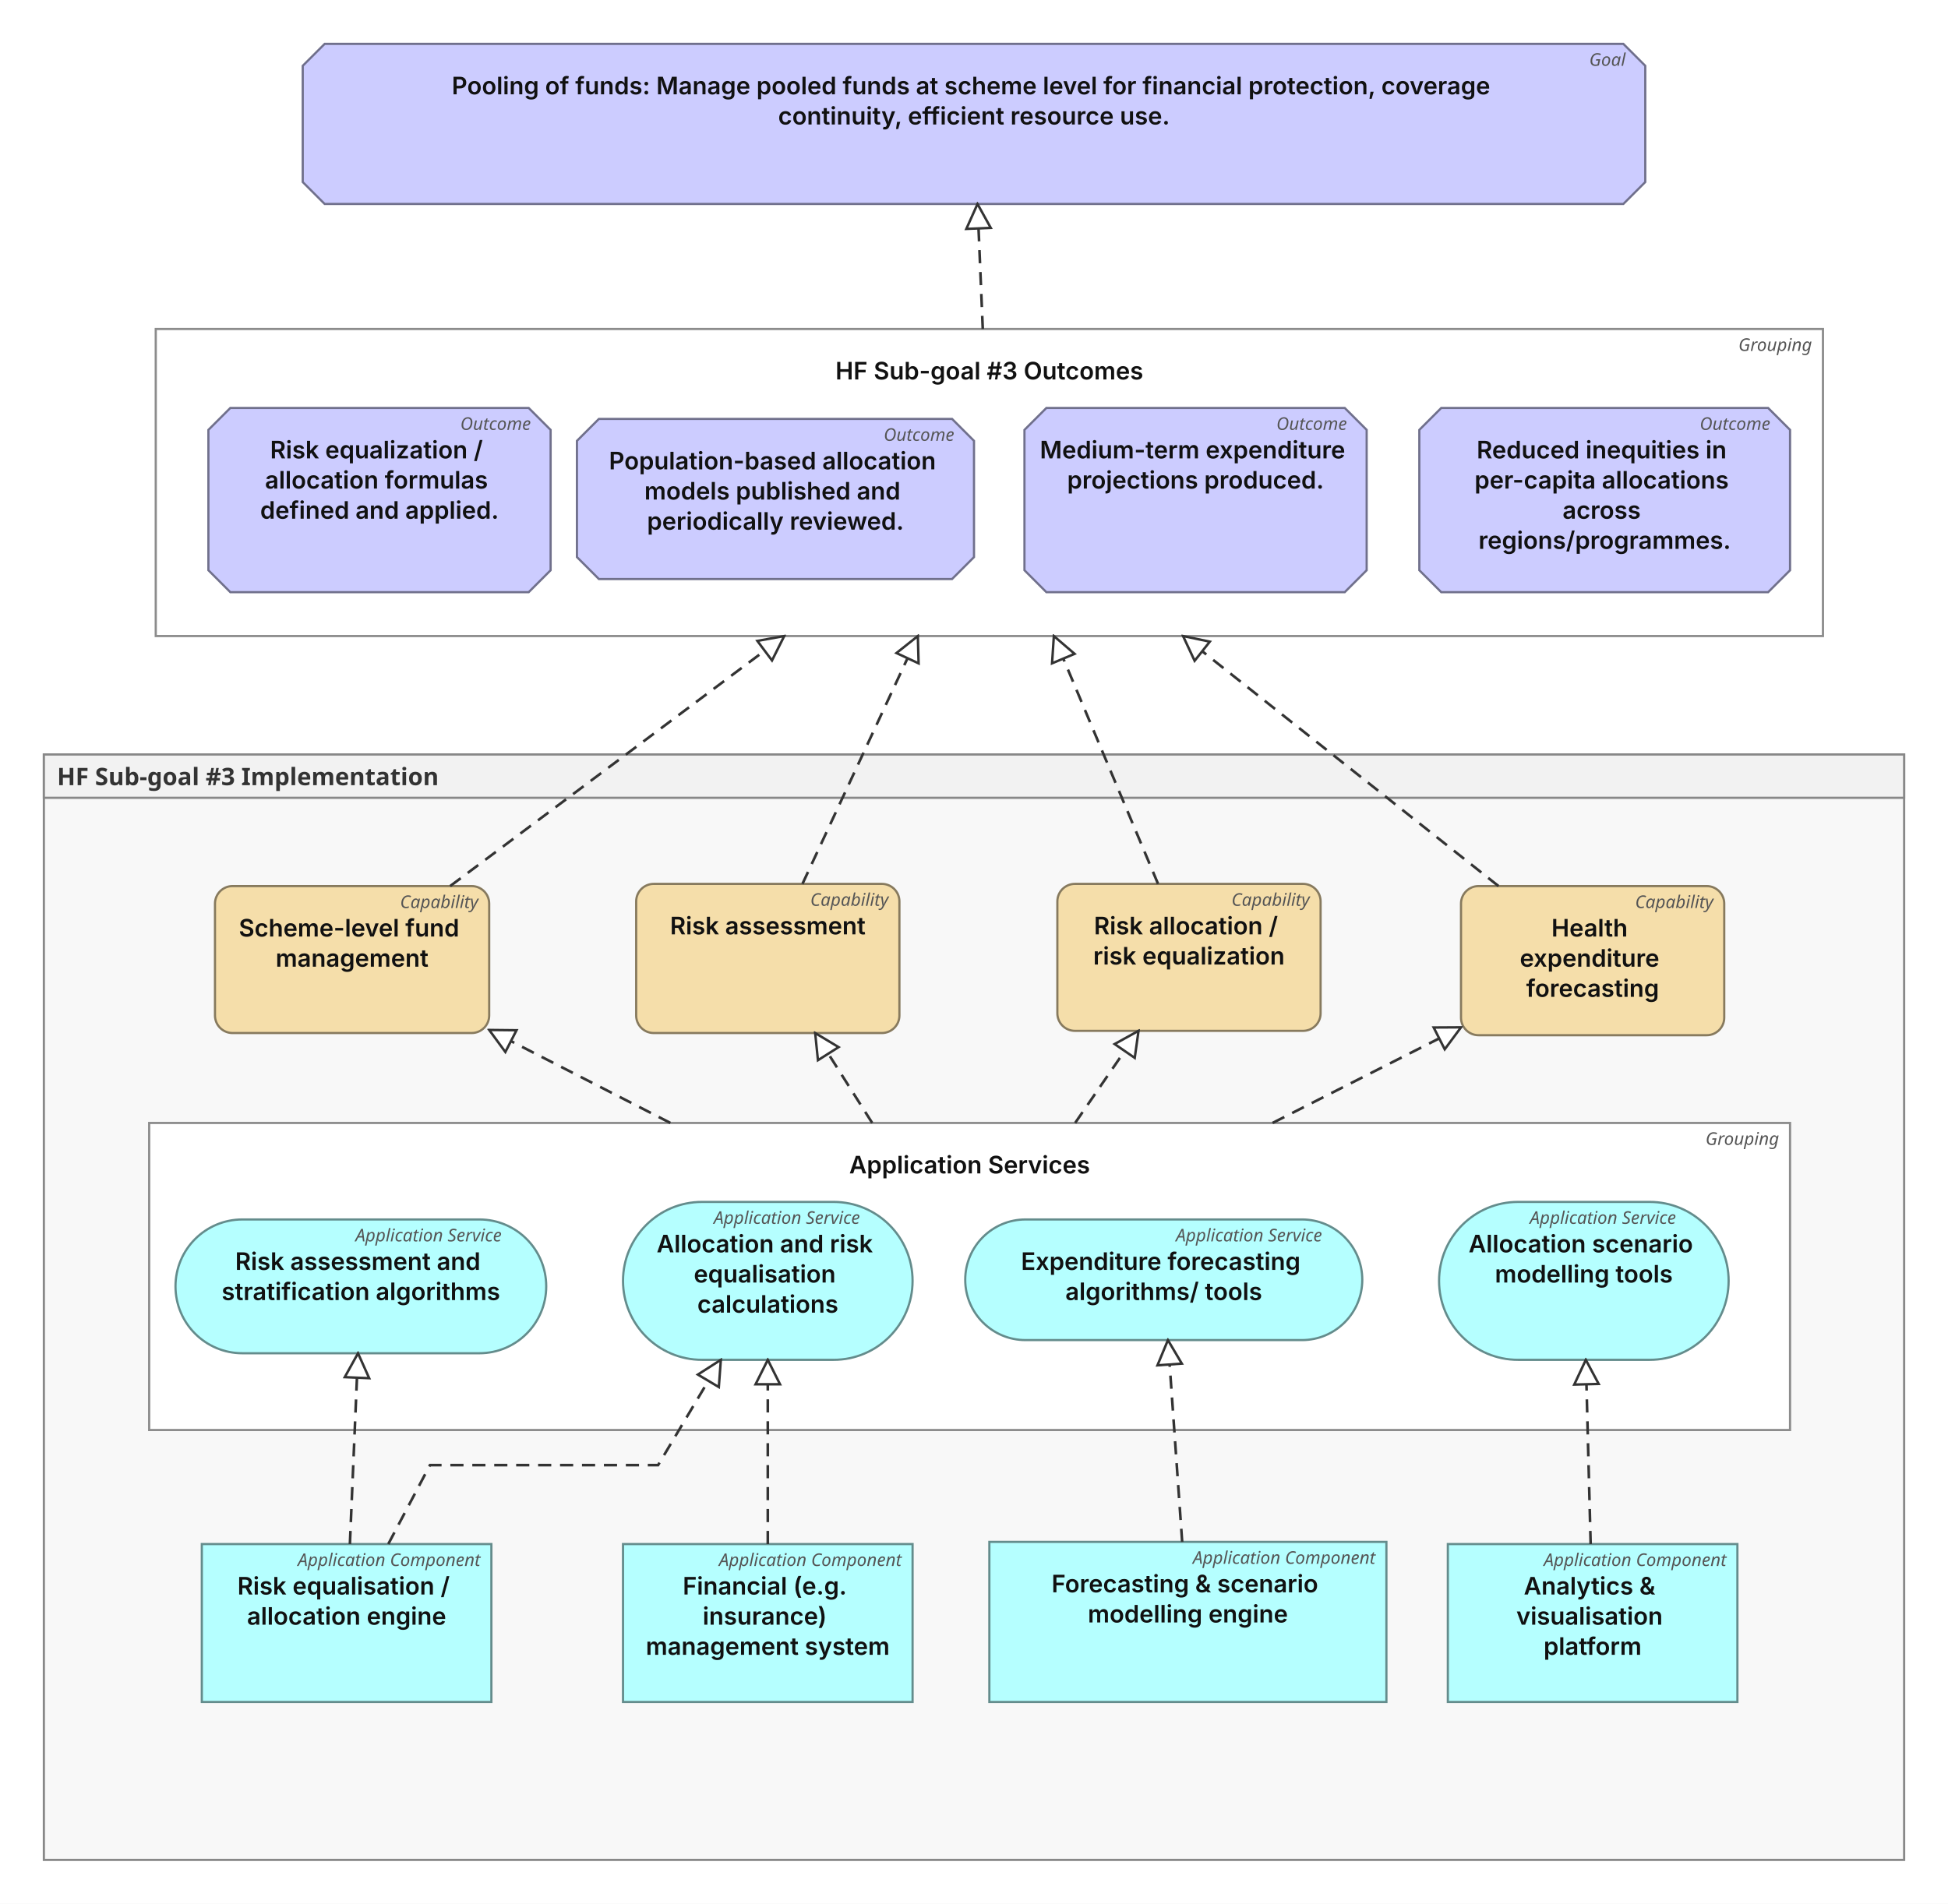
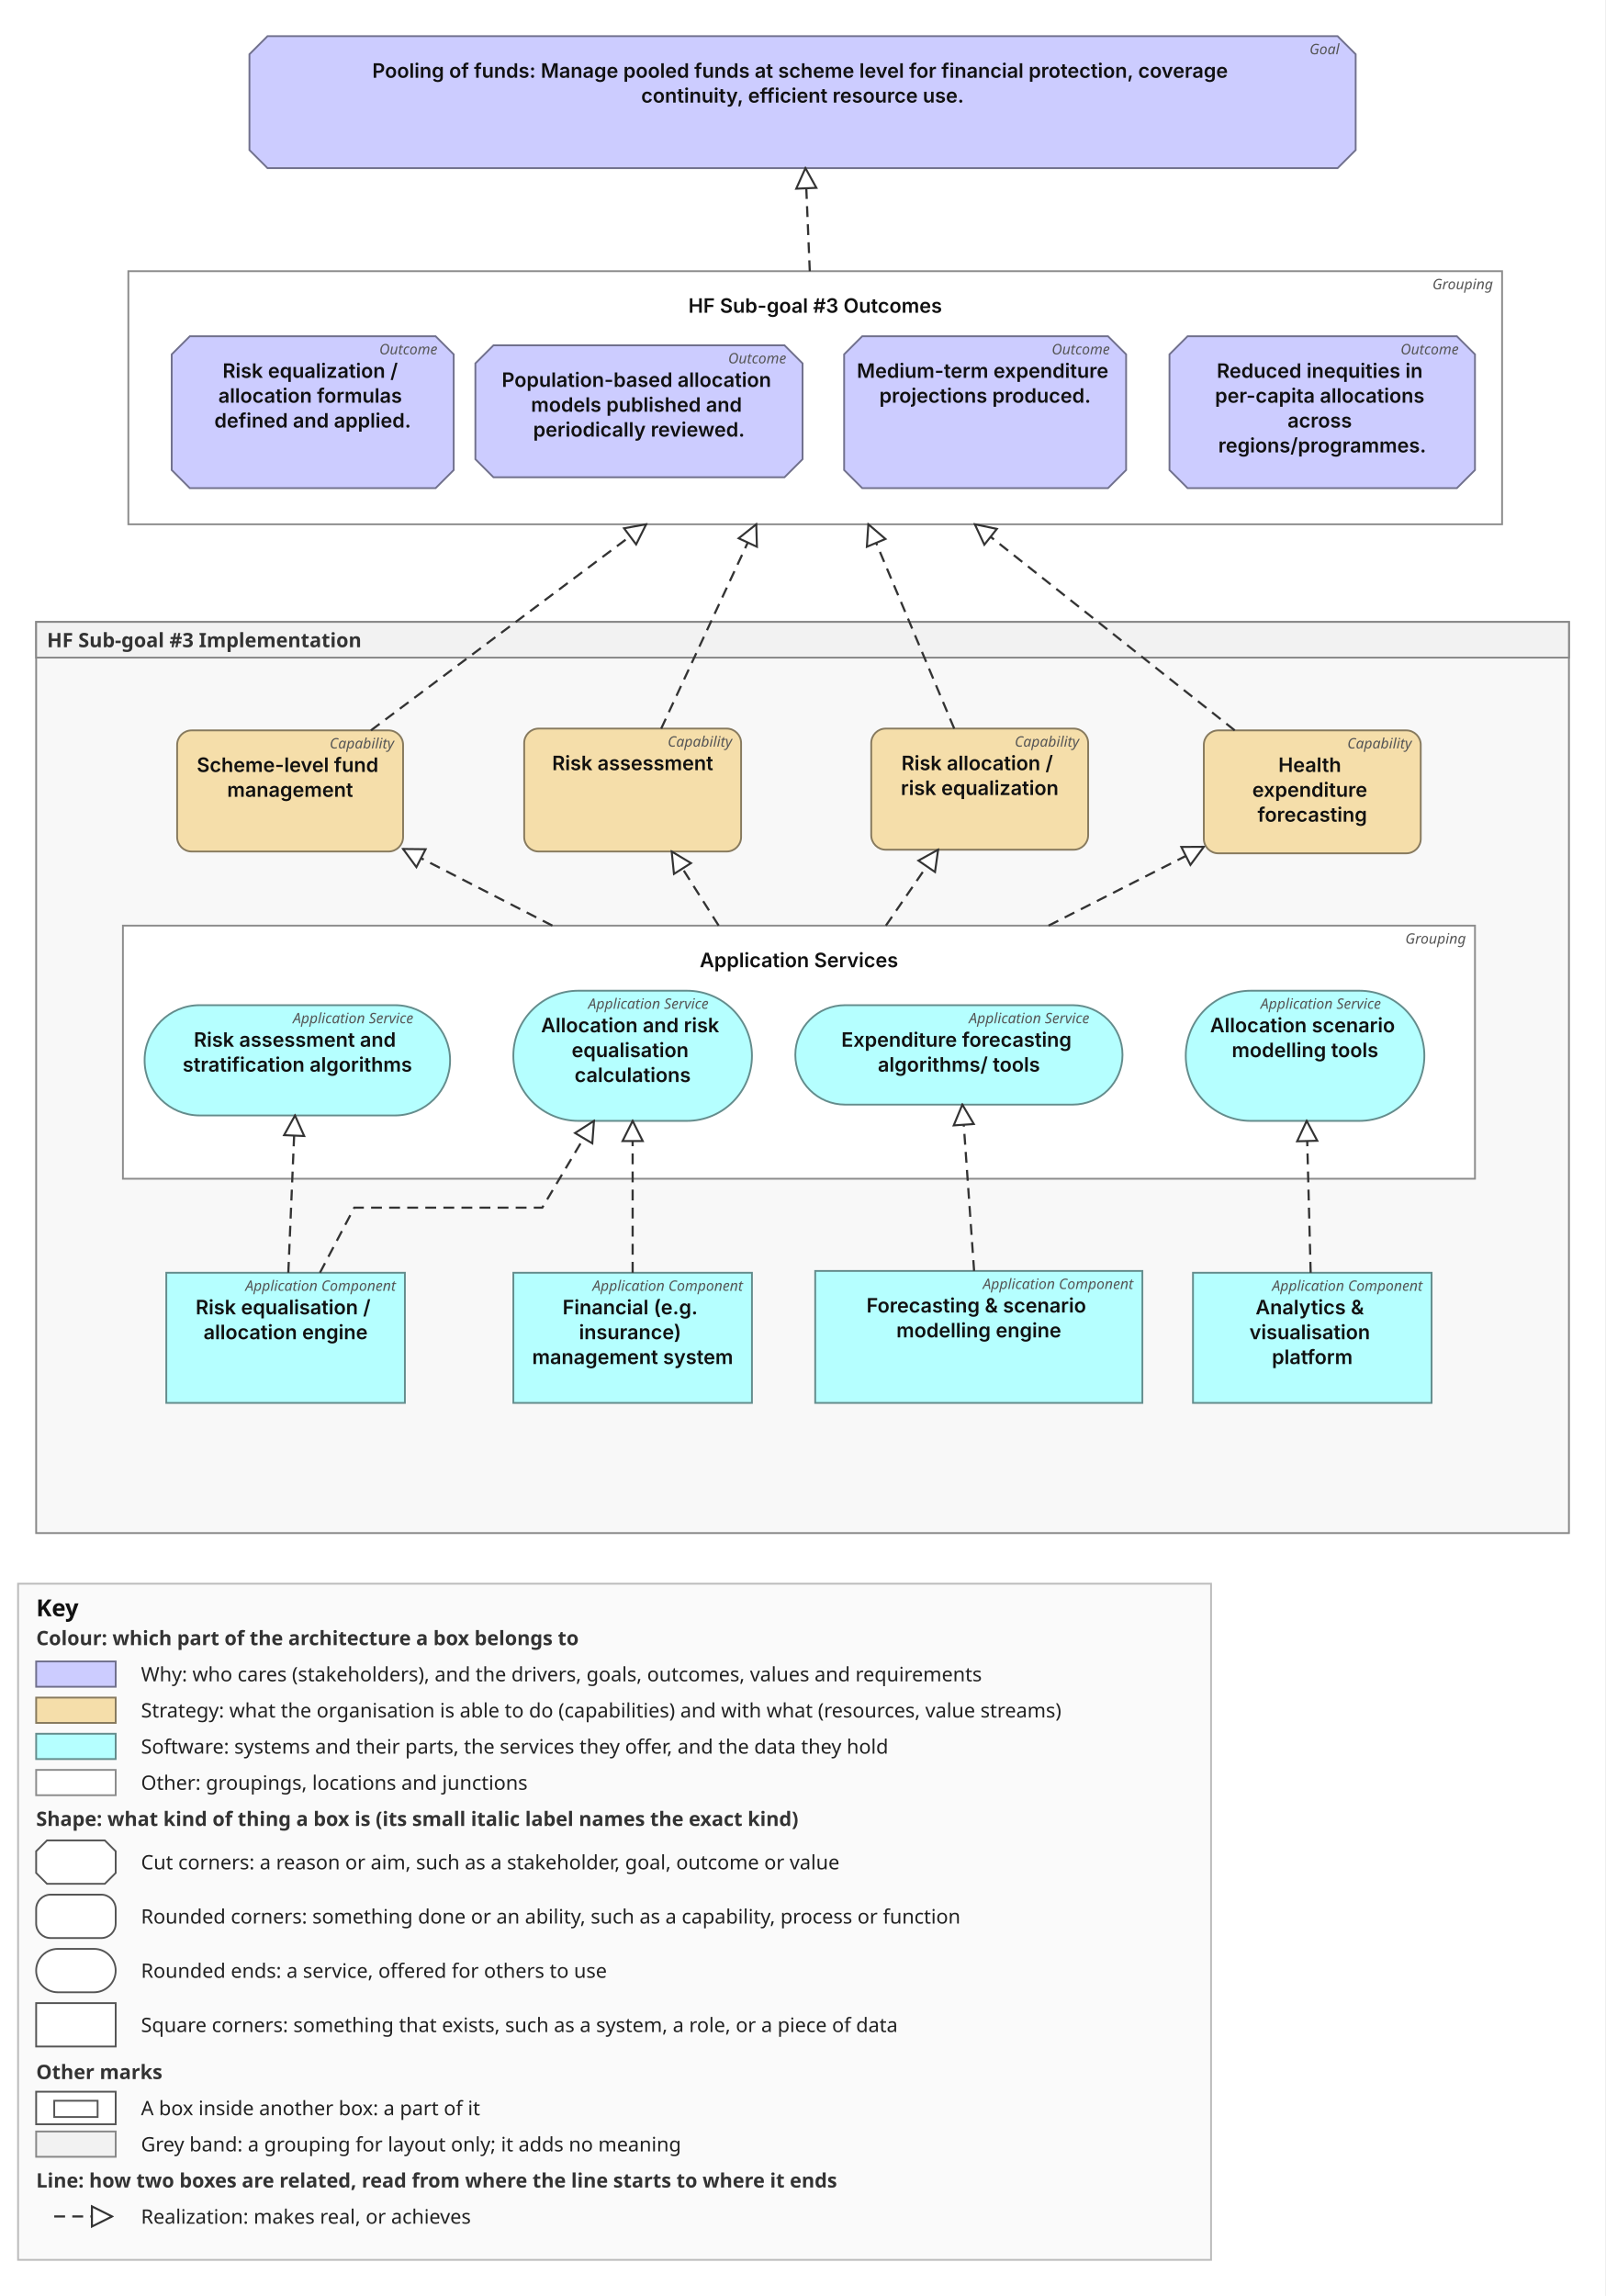
- <svg xmlns="http://www.w3.org/2000/svg" viewBox="81 136 888 868" width="888" height="868" role="img" aria-labelledby="av-title">
+ <svg xmlns="http://www.w3.org/2000/svg" viewBox="81 136 888 1270" width="888" height="1270" role="img" aria-labelledby="av-title">
  <style>
.av-name{font:600 11px system-ui,-apple-system,"Segoe UI",sans-serif;fill:#111}
.av-type{font:italic 8px system-ui,sans-serif;fill:#555}
.av-group{font:600 11px system-ui,sans-serif;fill:#333}
.av-note{font:10px system-ui,sans-serif;fill:#222}
+ .av-key{font:11px system-ui,sans-serif;fill:#222}
+ .av-keyh{font:600 11px system-ui,sans-serif;fill:#333}
+ .av-keyt{font:700 13px system-ui,sans-serif;fill:#111}
.av-rel{font:9px system-ui,sans-serif;fill:#333;paint-order:stroke;stroke:#fff;stroke-width:3px}
a:hover rect,a:hover polygon,a:focus rect,a:focus polygon{stroke:#06c;stroke-width:2.5}
</style>
  <defs>
    <marker id="arrow-open" viewBox="0 0 12 12" refX="11" refY="6" markerWidth="11" markerHeight="11" orient="auto-start-reverse" markerUnits="userSpaceOnUse">
      <path d="M1 1 L11 6 L1 11" fill="none" stroke="#333" stroke-width="1.3" />
    </marker>
    <marker id="arrow-filled" viewBox="0 0 12 12" refX="11" refY="6" markerWidth="11" markerHeight="11" orient="auto-start-reverse" markerUnits="userSpaceOnUse">
      <path d="M1 1 L11 6 L1 11 Z" fill="#333" />
    </marker>
    <marker id="arrow-small" viewBox="0 0 10 10" refX="9" refY="5" markerWidth="8" markerHeight="8" orient="auto-start-reverse" markerUnits="userSpaceOnUse">
      <path d="M1 1 L9 5 L1 9" fill="none" stroke="#333" stroke-width="1.2" />
    </marker>
    <marker id="triangle-hollow" viewBox="0 0 14 14" refX="13" refY="7" markerWidth="13" markerHeight="13" orient="auto-start-reverse" markerUnits="userSpaceOnUse">
      <path d="M1 1 L13 7 L1 13 Z" fill="#fff" stroke="#333" stroke-width="1.2" />
    </marker>
    <marker id="diamond-filled" viewBox="0 0 16 10" refX="1" refY="5" markerWidth="16" markerHeight="10" orient="auto-start-reverse" markerUnits="userSpaceOnUse">
      <path d="M1 5 L8 1 L15 5 L8 9 Z" fill="#333" />
    </marker>
    <marker id="diamond-hollow" viewBox="0 0 16 10" refX="1" refY="5" markerWidth="16" markerHeight="10" orient="auto-start-reverse" markerUnits="userSpaceOnUse">
      <path d="M1 5 L8 1 L15 5 L8 9 Z" fill="#fff" stroke="#333" stroke-width="1.2" />
    </marker>
    <marker id="dot" viewBox="0 0 8 8" refX="4" refY="4" markerWidth="7" markerHeight="7" orient="auto" markerUnits="userSpaceOnUse">
      <circle cx="4" cy="4" r="3.2" fill="#333" />
    </marker>
    <pattern id="missing" width="8" height="8" patternUnits="userSpaceOnUse" patternTransform="rotate(45)">
      <rect width="8" height="8" fill="#fff" />
      <line x1="0" y1="0" x2="0" y2="8" stroke="#d33" stroke-width="2" />
    </pattern>
  </defs>
-   <rect x="81" y="136" width="888" height="868" fill="#fff" />
-   <a href="../../../en/dpi-h-ra/archimate/0.2.0-draft.2/elements/id-1620fafd9f89463b9c315ef6cbde40ed/" target="_top">
+   <rect x="81" y="136" width="888" height="1270" fill="#fff" />
+   <a href="../../../en/dpi-h-ra/archimate/0.2.0-draft.2/elements/pooling-of-funds-manage-pooled-funds-at-scheme-level-for/" target="_top">
    <polygon points="229,156 821,156 831,166 831,219 821,229 229,229 219,219 219,166" fill="#ccccff" stroke="#70708c" stroke-width="1" />
    <text class="av-type" x="822" y="166" text-anchor="end">Goal</text>
    <text class="av-name" x="525" y="179" text-anchor="middle">
      <tspan x="525" dy="0">Pooling of funds: Manage pooled funds at scheme level for financial protection, coverage</tspan>
      <tspan x="525" dy="13.75">continuity, efficient resource use.</tspan>
    </text>
  </a>
-   <a href="../../../en/dpi-h-ra/archimate/0.2.0-draft.2/elements/id-4f2a8ccc18ae4e48a7e842de0da161af/" target="_top">
+   <a href="../../../en/dpi-h-ra/archimate/0.2.0-draft.2/elements/hf-sub-goal-3-outcomes/" target="_top">
    <rect x="152" y="286" width="760" height="140" fill="#ffffff" stroke="#8c8c8c" stroke-width="1" />
    <text class="av-type" x="907" y="296" text-anchor="end">Grouping</text>
    <text class="av-name" x="532" y="309" text-anchor="middle">
      <tspan x="532" dy="0">HF Sub-goal #3 Outcomes</tspan>
    </text>
  </a>
-   <a href="../../../en/dpi-h-ra/archimate/0.2.0-draft.2/elements/id-17f0263db79549a89f7d7a27a35c2150/" target="_top">
+   <a href="../../../en/dpi-h-ra/archimate/0.2.0-draft.2/elements/risk-equalization-allocation-formulas-defined-and-applied/" target="_top">
    <polygon points="186,322 322,322 332,332 332,396 322,406 186,406 176,396 176,332" fill="#ccccff" stroke="#70708c" stroke-width="1" />
    <text class="av-type" x="323" y="332" text-anchor="end">Outcome</text>
    <text class="av-name" x="254" y="345" text-anchor="middle">
      <tspan x="254" dy="0">Risk equalization /</tspan>
      <tspan x="254" dy="13.75">allocation formulas</tspan>
      <tspan x="254" dy="13.75">defined and applied.</tspan>
    </text>
  </a>
-   <a href="../../../en/dpi-h-ra/archimate/0.2.0-draft.2/elements/id-0e72f62ba23e4850881657e1d940212b/" target="_top">
+   <a href="../../../en/dpi-h-ra/archimate/0.2.0-draft.2/elements/medium-term-expenditure-projections-produced/" target="_top">
    <polygon points="558,322 694,322 704,332 704,396 694,406 558,406 548,396 548,332" fill="#ccccff" stroke="#70708c" stroke-width="1" />
    <text class="av-type" x="695" y="332" text-anchor="end">Outcome</text>
    <text class="av-name" x="626" y="345" text-anchor="middle">
      <tspan x="626" dy="0">Medium-term expenditure</tspan>
      <tspan x="626" dy="13.75">projections produced.</tspan>
    </text>
  </a>
-   <a href="../../../en/dpi-h-ra/archimate/0.2.0-draft.2/elements/id-7e5fa72927be45aa8eb97afb3b096ff2/" target="_top">
+   <a href="../../../en/dpi-h-ra/archimate/0.2.0-draft.2/elements/population-based-allocation-models-published-and/" target="_top">
    <polygon points="354,327 515,327 525,337 525,390 515,400 354,400 344,390 344,337" fill="#ccccff" stroke="#70708c" stroke-width="1" />
    <text class="av-type" x="516" y="337" text-anchor="end">Outcome</text>
    <text class="av-name" x="434.5" y="350" text-anchor="middle">
      <tspan x="434.5" dy="0">Population-based allocation</tspan>
      <tspan x="434.5" dy="13.75">models published and</tspan>
      <tspan x="434.5" dy="13.75">periodically reviewed.</tspan>
    </text>
  </a>
-   <a href="../../../en/dpi-h-ra/archimate/0.2.0-draft.2/elements/id-5a2fb03528534023a1b646cc16de609f/" target="_top">
+   <a href="../../../en/dpi-h-ra/archimate/0.2.0-draft.2/elements/reduced-inequities-in-per-capita-allocations-across-regions/" target="_top">
    <polygon points="738,322 887,322 897,332 897,396 887,406 738,406 728,396 728,332" fill="#ccccff" stroke="#70708c" stroke-width="1" />
    <text class="av-type" x="888" y="332" text-anchor="end">Outcome</text>
    <text class="av-name" x="812.5" y="345" text-anchor="middle">
      <tspan x="812.5" dy="0">Reduced inequities in</tspan>
      <tspan x="812.5" dy="13.75">per-capita allocations</tspan>
      <tspan x="812.5" dy="13.75">across</tspan>
      <tspan x="812.5" dy="13.75">regions/programmes.</tspan>
    </text>
  </a>
  <g class="av-g">
    <rect x="101" y="480" width="848" height="504" fill="#f2f2f2" fill-opacity=".55" stroke="#888" />
    <rect x="101" y="480" width="848" height="19.75" fill="#f2f2f2" stroke="#888" />
    <text class="av-group" x="107" y="494">HF Sub-goal #3 Implementation</text>
  </g>
-   <a href="../../../en/dpi-h-ra/archimate/0.2.0-draft.2/elements/id-67fd483f219c42f3872b3eb2b8a14e23/" target="_top">
+   <a href="../../../en/dpi-h-ra/archimate/0.2.0-draft.2/elements/scheme-level-fund-management/" target="_top">
    <rect x="179" y="540" width="125" height="67" rx="8" fill="#f5deaa" stroke="#877a5e" stroke-width="1" />
    <text class="av-type" x="299" y="550" text-anchor="end">Capability</text>
    <text class="av-name" x="241.5" y="563" text-anchor="middle">
      <tspan x="241.5" dy="0">Scheme-level fund</tspan>
      <tspan x="241.5" dy="13.75">management</tspan>
    </text>
  </a>
-   <a href="../../../en/dpi-h-ra/archimate/0.2.0-draft.2/elements/id-0734085393824134b9a11e862684f7a6/" target="_top">
+   <a href="../../../en/dpi-h-ra/archimate/0.2.0-draft.2/elements/risk-assessment/" target="_top">
    <rect x="371" y="539" width="120" height="68" rx="8" fill="#f5deaa" stroke="#877a5e" stroke-width="1" />
    <text class="av-type" x="486" y="549" text-anchor="end">Capability</text>
    <text class="av-name" x="431" y="562" text-anchor="middle">
      <tspan x="431" dy="0">Risk assessment</tspan>
    </text>
  </a>
-   <a href="../../../en/dpi-h-ra/archimate/0.2.0-draft.2/elements/id-6326cf09774c4d59a44488867268e743/" target="_top">
+   <a href="../../../en/dpi-h-ra/archimate/0.2.0-draft.2/elements/risk-allocation-risk-equalization/" target="_top">
    <rect x="563" y="539" width="120" height="67" rx="8" fill="#f5deaa" stroke="#877a5e" stroke-width="1" />
    <text class="av-type" x="678" y="549" text-anchor="end">Capability</text>
    <text class="av-name" x="623" y="562" text-anchor="middle">
      <tspan x="623" dy="0">Risk allocation /</tspan>
      <tspan x="623" dy="13.75">risk equalization</tspan>
    </text>
  </a>
-   <a href="../../../en/dpi-h-ra/archimate/0.2.0-draft.2/elements/id-fba48b7be959448f845116ce36d317ea/" target="_top">
+   <a href="../../../en/dpi-h-ra/archimate/0.2.0-draft.2/elements/health-expenditure-forecasting/" target="_top">
    <rect x="747" y="540" width="120" height="68" rx="8" fill="#f5deaa" stroke="#877a5e" stroke-width="1" />
    <text class="av-type" x="862" y="550" text-anchor="end">Capability</text>
    <text class="av-name" x="807" y="563" text-anchor="middle">
      <tspan x="807" dy="0">Health</tspan>
      <tspan x="807" dy="13.75">expenditure</tspan>
      <tspan x="807" dy="13.75">forecasting</tspan>
    </text>
  </a>
-   <a href="../../../en/dpi-h-ra/archimate/0.2.0-draft.2/elements/id-68b504359e764d0ea50c1265e2ce7362/" target="_top">
+   <a href="../../../en/dpi-h-ra/archimate/0.2.0-draft.2/elements/application-services-68b5/" target="_top">
    <rect x="149" y="648" width="748" height="140" fill="#ffffff" stroke="#8c8c8c" stroke-width="1" />
    <text class="av-type" x="892" y="658" text-anchor="end">Grouping</text>
    <text class="av-name" x="523" y="671" text-anchor="middle">
      <tspan x="523" dy="0">Application Services</tspan>
    </text>
  </a>
-   <a href="../../../en/dpi-h-ra/archimate/0.2.0-draft.2/elements/id-a317b965f6ae4c6981a8776ca271b210/" target="_top">
+   <a href="../../../en/dpi-h-ra/archimate/0.2.0-draft.2/elements/allocation-and-risk-equalisation-calculations/" target="_top">
    <rect x="365" y="684" width="132" height="72" rx="36" fill="#b5ffff" stroke="#648c8c" stroke-width="1" />
    <text class="av-type" x="473" y="694" text-anchor="end">Application Service</text>
    <text class="av-name" x="431" y="707" text-anchor="middle">
      <tspan x="431" dy="0">Allocation and risk</tspan>
      <tspan x="431" dy="13.75">equalisation</tspan>
      <tspan x="431" dy="13.75">calculations</tspan>
    </text>
  </a>
-   <a href="../../../en/dpi-h-ra/archimate/0.2.0-draft.2/elements/id-da759fd91252446aa177ef1637de4ae5/" target="_top">
+   <a href="../../../en/dpi-h-ra/archimate/0.2.0-draft.2/elements/allocation-scenario-modelling-tools/" target="_top">
    <rect x="737" y="684" width="132" height="72" rx="36" fill="#b5ffff" stroke="#648c8c" stroke-width="1" />
    <text class="av-type" x="845" y="694" text-anchor="end">Application Service</text>
    <text class="av-name" x="803" y="707" text-anchor="middle">
      <tspan x="803" dy="0">Allocation scenario</tspan>
      <tspan x="803" dy="13.75">modelling tools</tspan>
    </text>
  </a>
-   <a href="../../../en/dpi-h-ra/archimate/0.2.0-draft.2/elements/id-11d3e321c9ec4f89842cb08920637a77/" target="_top">
+   <a href="../../../en/dpi-h-ra/archimate/0.2.0-draft.2/elements/expenditure-forecasting-algorithms-tools/" target="_top">
    <rect x="521" y="692" width="181" height="55" rx="27.5" fill="#b5ffff" stroke="#648c8c" stroke-width="1" />
    <text class="av-type" x="683.667" y="702" text-anchor="end">Application Service</text>
    <text class="av-name" x="611.5" y="715" text-anchor="middle">
      <tspan x="611.5" dy="0">Expenditure forecasting</tspan>
      <tspan x="611.5" dy="13.75">algorithms/ tools</tspan>
    </text>
  </a>
-   <a href="../../../en/dpi-h-ra/archimate/0.2.0-draft.2/elements/id-43d71c6c14884a3994735ab1693854a8/" target="_top">
+   <a href="../../../en/dpi-h-ra/archimate/0.2.0-draft.2/elements/risk-assessment-and-stratification-algorithms/" target="_top">
    <rect x="161" y="692" width="169" height="61" rx="30.5" fill="#b5ffff" stroke="#648c8c" stroke-width="1" />
    <text class="av-type" x="309.667" y="702" text-anchor="end">Application Service</text>
    <text class="av-name" x="245.5" y="715" text-anchor="middle">
      <tspan x="245.5" dy="0">Risk assessment and</tspan>
      <tspan x="245.5" dy="13.75">stratification algorithms</tspan>
    </text>
  </a>
-   <a href="../../../en/dpi-h-ra/archimate/0.2.0-draft.2/elements/id-4b280347111642d187e4f01d0c1d9969/" target="_top">
+   <a href="../../../en/dpi-h-ra/archimate/0.2.0-draft.2/elements/risk-equalisation-allocation-engine/" target="_top">
    <rect x="173" y="840" width="132" height="72" fill="#b5ffff" stroke="#648c8c" stroke-width="1" />
    <text class="av-type" x="300" y="850" text-anchor="end">Application Component</text>
    <text class="av-name" x="239" y="863" text-anchor="middle">
      <tspan x="239" dy="0">Risk equalisation /</tspan>
      <tspan x="239" dy="13.75">allocation engine</tspan>
    </text>
  </a>
-   <a href="../../../en/dpi-h-ra/archimate/0.2.0-draft.2/elements/id-43a55f3c82ea46778041732c91bec22c/" target="_top">
+   <a href="../../../en/dpi-h-ra/archimate/0.2.0-draft.2/elements/analytics-visualisation-platform/" target="_top">
    <rect x="741" y="840" width="132" height="72" fill="#b5ffff" stroke="#648c8c" stroke-width="1" />
    <text class="av-type" x="868" y="850" text-anchor="end">Application Component</text>
    <text class="av-name" x="807" y="863" text-anchor="middle">
      <tspan x="807" dy="0">Analytics &amp;</tspan>
      <tspan x="807" dy="13.75">visualisation</tspan>
      <tspan x="807" dy="13.75">platform</tspan>
    </text>
  </a>
-   <a href="../../../en/dpi-h-ra/archimate/0.2.0-draft.2/elements/id-0be8d6ffb57443629b7f7238fff46ca7/" target="_top">
+   <a href="../../../en/dpi-h-ra/archimate/0.2.0-draft.2/elements/financial-e-g-insurance-management-system/" target="_top">
    <rect x="365" y="840" width="132" height="72" fill="#b5ffff" stroke="#648c8c" stroke-width="1" />
    <text class="av-type" x="492" y="850" text-anchor="end">Application Component</text>
    <text class="av-name" x="431" y="863" text-anchor="middle">
      <tspan x="431" dy="0">Financial (e.g.</tspan>
      <tspan x="431" dy="13.75">insurance)</tspan>
      <tspan x="431" dy="13.75">management system</tspan>
    </text>
  </a>
-   <a href="../../../en/dpi-h-ra/archimate/0.2.0-draft.2/elements/id-d61640fd92b848d5bcde06a08b30e84e/" target="_top">
+   <a href="../../../en/dpi-h-ra/archimate/0.2.0-draft.2/elements/forecasting-scenario-modelling-engine/" target="_top">
    <rect x="532" y="839" width="181" height="73" fill="#b5ffff" stroke="#648c8c" stroke-width="1" />
    <text class="av-type" x="708" y="849" text-anchor="end">Application Component</text>
    <text class="av-name" x="622.5" y="862" text-anchor="middle">
      <tspan x="622.5" dy="0">Forecasting &amp; scenario</tspan>
      <tspan x="622.5" dy="13.75">modelling engine</tspan>
    </text>
  </a>
  <a href="../../../en/dpi-h-ra/archimate/0.2.0-draft.2/relationships/id-48024cb058824edea026aabe4197fbbc/" target="_top">
    <path d="M529 286 L526.6 229" fill="none" stroke="#333" stroke-width="1.2" stroke-dasharray="6 4" marker-end="url(#triangle-hollow)" />
    <path d="M529 286 L526.6 229" fill="none" stroke="transparent" stroke-width="8" />
  </a>
  <a href="../../../en/dpi-h-ra/archimate/0.2.0-draft.2/relationships/id-34a8b80564f943ac9a24757c18ce0a7a/" target="_top">
    <path d="M286.2 540 L438.5 426" fill="none" stroke="#333" stroke-width="1.2" stroke-dasharray="6 4" marker-end="url(#triangle-hollow)" />
    <path d="M286.2 540 L438.5 426" fill="none" stroke="transparent" stroke-width="8" />
  </a>
  <a href="../../../en/dpi-h-ra/archimate/0.2.0-draft.2/relationships/id-e2c2dae499d74f6bbaec48ebb2f6faea/" target="_top">
    <path d="M446.8 539 L499.4 426" fill="none" stroke="#333" stroke-width="1.2" stroke-dasharray="6 4" marker-end="url(#triangle-hollow)" />
    <path d="M446.8 539 L499.4 426" fill="none" stroke="transparent" stroke-width="8" />
  </a>
  <a href="../../../en/dpi-h-ra/archimate/0.2.0-draft.2/relationships/id-55c51cec0f75416fb0158de551d6ac20/" target="_top">
    <path d="M608.9 539 L561.4 426" fill="none" stroke="#333" stroke-width="1.2" stroke-dasharray="6 4" marker-end="url(#triangle-hollow)" />
    <path d="M608.9 539 L561.4 426" fill="none" stroke="transparent" stroke-width="8" />
  </a>
  <a href="../../../en/dpi-h-ra/archimate/0.2.0-draft.2/relationships/id-70a3f86ec72e4270a81e736ef2cf241e/" target="_top">
    <path d="M764.1 540 L620.3 426" fill="none" stroke="#333" stroke-width="1.2" stroke-dasharray="6 4" marker-end="url(#triangle-hollow)" />
    <path d="M764.1 540 L620.3 426" fill="none" stroke="transparent" stroke-width="8" />
  </a>
  <a href="../../../en/dpi-h-ra/archimate/0.2.0-draft.2/relationships/id-ac7e0b5c06fa4346b898de5e610ee241/" target="_top">
    <path d="M386.6 648 L304 605.6" fill="none" stroke="#333" stroke-width="1.2" stroke-dasharray="6 4" marker-end="url(#triangle-hollow)" />
    <path d="M386.6 648 L304 605.6" fill="none" stroke="transparent" stroke-width="8" />
  </a>
  <a href="../../../en/dpi-h-ra/archimate/0.2.0-draft.2/relationships/id-8caa77bd7c5a43e68471cb83f08cad35/" target="_top">
    <path d="M478.6 648 L452.6 607" fill="none" stroke="#333" stroke-width="1.2" stroke-dasharray="6 4" marker-end="url(#triangle-hollow)" />
    <path d="M478.6 648 L452.6 607" fill="none" stroke="transparent" stroke-width="8" />
  </a>
  <a href="../../../en/dpi-h-ra/archimate/0.2.0-draft.2/relationships/id-36aac427bb4046cbb8e0d23bea62dc19/" target="_top">
    <path d="M571.1 648 L600 606" fill="none" stroke="#333" stroke-width="1.2" stroke-dasharray="6 4" marker-end="url(#triangle-hollow)" />
    <path d="M571.1 648 L600 606" fill="none" stroke="transparent" stroke-width="8" />
  </a>
  <a href="../../../en/dpi-h-ra/archimate/0.2.0-draft.2/relationships/id-df9ad0a883b4460194d101ae4dd896df/" target="_top">
    <path d="M661.1 648 L747 604.4" fill="none" stroke="#333" stroke-width="1.2" stroke-dasharray="6 4" marker-end="url(#triangle-hollow)" />
    <path d="M661.1 648 L747 604.4" fill="none" stroke="transparent" stroke-width="8" />
  </a>
  <a href="../../../en/dpi-h-ra/archimate/0.2.0-draft.2/relationships/id-253e241a4ccd40ffbb5fe1ed756e2943/" target="_top">
    <path d="M258 840 L277 804 L381 804 L409.6 756" fill="none" stroke="#333" stroke-width="1.2" stroke-dasharray="6 4" marker-end="url(#triangle-hollow)" />
    <path d="M258 840 L277 804 L381 804 L409.6 756" fill="none" stroke="transparent" stroke-width="8" />
  </a>
  <a href="../../../en/dpi-h-ra/archimate/0.2.0-draft.2/relationships/id-4810d3047f8742e9a543c04671d2bcef/" target="_top">
    <path d="M240.5 840 L244.2 753" fill="none" stroke="#333" stroke-width="1.2" stroke-dasharray="6 4" marker-end="url(#triangle-hollow)" />
    <path d="M240.5 840 L244.2 753" fill="none" stroke="transparent" stroke-width="8" />
  </a>
  <a href="../../../en/dpi-h-ra/archimate/0.2.0-draft.2/relationships/id-b24d040b3072490b991bdb80af2fbe30/" target="_top">
    <path d="M806.1 840 L803.9 756" fill="none" stroke="#333" stroke-width="1.2" stroke-dasharray="6 4" marker-end="url(#triangle-hollow)" />
    <path d="M806.1 840 L803.9 756" fill="none" stroke="transparent" stroke-width="8" />
  </a>
  <a href="../../../en/dpi-h-ra/archimate/0.2.0-draft.2/relationships/id-1dce3bc8ed0a47388ef5375b8cab3581/" target="_top">
    <path d="M431 840 L431 756" fill="none" stroke="#333" stroke-width="1.2" stroke-dasharray="6 4" marker-end="url(#triangle-hollow)" />
    <path d="M431 840 L431 756" fill="none" stroke="transparent" stroke-width="8" />
  </a>
  <a href="../../../en/dpi-h-ra/archimate/0.2.0-draft.2/relationships/id-87487cafb65a4f5c99b23e68be87cf2a/" target="_top">
    <path d="M619.9 839 L613.4 747" fill="none" stroke="#333" stroke-width="1.2" stroke-dasharray="6 4" marker-end="url(#triangle-hollow)" />
    <path d="M619.9 839 L613.4 747" fill="none" stroke="transparent" stroke-width="8" />
  </a>
+   <g class="av-legend">
+     <rect x="91" y="1012" width="660" height="374" fill="#fafafa" stroke="#bbb" />
+     <text class="av-keyt" x="101" y="1030">Key</text>
+     <text class="av-keyh" x="101" y="1046">Colour: which part of the architecture a box belongs to</text>
+     <rect x="101" y="1055" width="44" height="14" fill="#ccccff" stroke="#70708c" />
+     <text class="av-key" x="159" y="1066">Why: who cares (stakeholders), and the drivers, goals, outcomes, values and requirements</text>
+     <rect x="101" y="1075" width="44" height="14" fill="#f5deaa" stroke="#877a5e" />
+     <text class="av-key" x="159" y="1086">Strategy: what the organisation is able to do (capabilities) and with what (resources, value streams)</text>
+     <rect x="101" y="1095" width="44" height="14" fill="#b5ffff" stroke="#648c8c" />
+     <text class="av-key" x="159" y="1106">Software: systems and their parts, the services they offer, and the data they hold</text>
+     <rect x="101" y="1115" width="44" height="14" fill="#ffffff" stroke="#8c8c8c" />
+     <text class="av-key" x="159" y="1126">Other: groupings, locations and junctions</text>
+     <text class="av-keyh" x="101" y="1146">Shape: what kind of thing a box is (its small italic label names the exact kind)</text>
+     <polygon points="107,1154 139,1154 145,1160 145,1172 139,1178 107,1178 101,1172 101,1160" fill="#fff" stroke="#555" />
+     <text class="av-key" x="159" y="1170">Cut corners: a reason or aim, such as a stakeholder, goal, outcome or value</text>
+     <rect x="101" y="1184" width="44" height="24" rx="8" fill="#fff" stroke="#555" />
+     <text class="av-key" x="159" y="1200">Rounded corners: something done or an ability, such as a capability, process or function</text>
+     <rect x="101" y="1214" width="44" height="24" rx="12" fill="#fff" stroke="#555" />
+     <text class="av-key" x="159" y="1230">Rounded ends: a service, offered for others to use</text>
+     <rect x="101" y="1244" width="44" height="24" fill="#fff" stroke="#555" />
+     <text class="av-key" x="159" y="1260">Square corners: something that exists, such as a system, a role, or a piece of data</text>
+     <text class="av-keyh" x="101" y="1286">Other marks</text>
+     <rect x="101" y="1293" width="44" height="18" fill="#fff" stroke="#555" />
+     <rect x="111" y="1298" width="24" height="9" fill="#fff" stroke="#555" />
+     <text class="av-key" x="159" y="1306">A box inside another box: a part of it</text>
+     <rect x="101" y="1315" width="44" height="14" fill="#f2f2f2" stroke="#888" />
+     <text class="av-key" x="159" y="1326">Grey band: a grouping for layout only; it adds no meaning</text>
+     <text class="av-keyh" x="101" y="1346">Line: how two boxes are related, read from where the line starts to where it ends</text>
+     <path d="M111 1362 L143 1362" fill="none" stroke="#333" stroke-width="1.2" stroke-dasharray="6 4" marker-end="url(#triangle-hollow)" />
+     <text class="av-key" x="159" y="1366">Realization: makes real, or achieves</text>
+   </g>
</svg>
